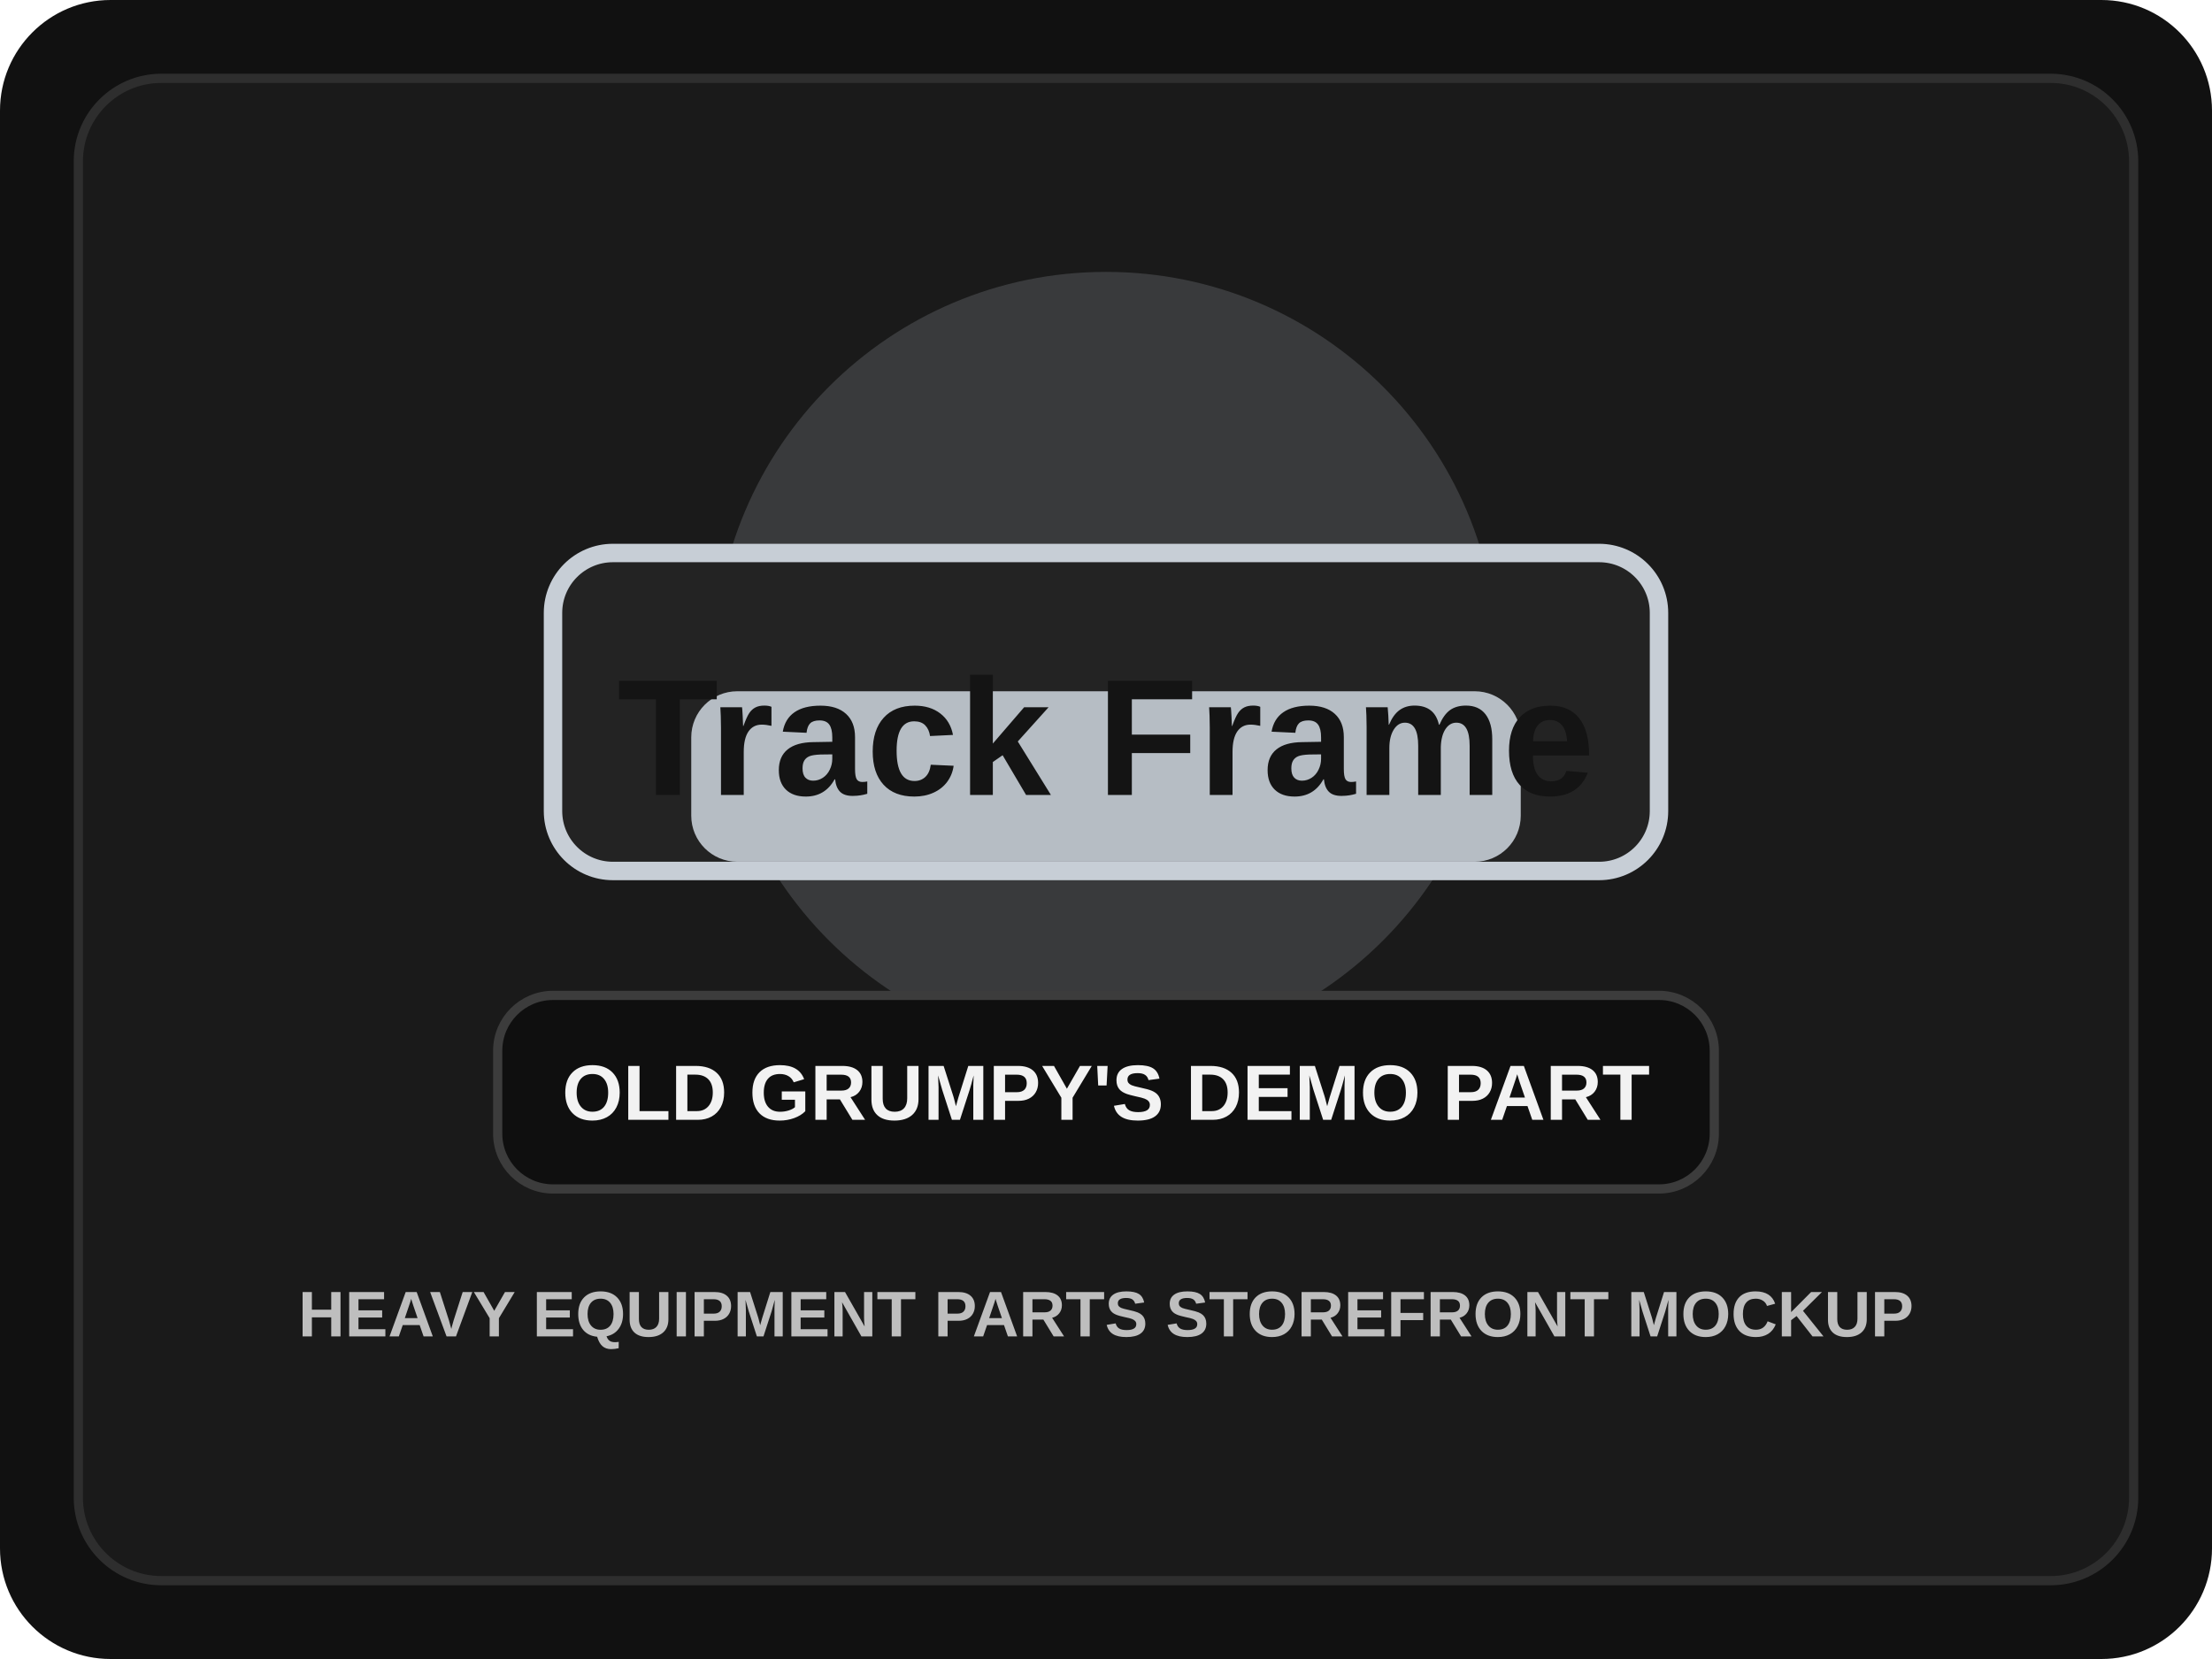
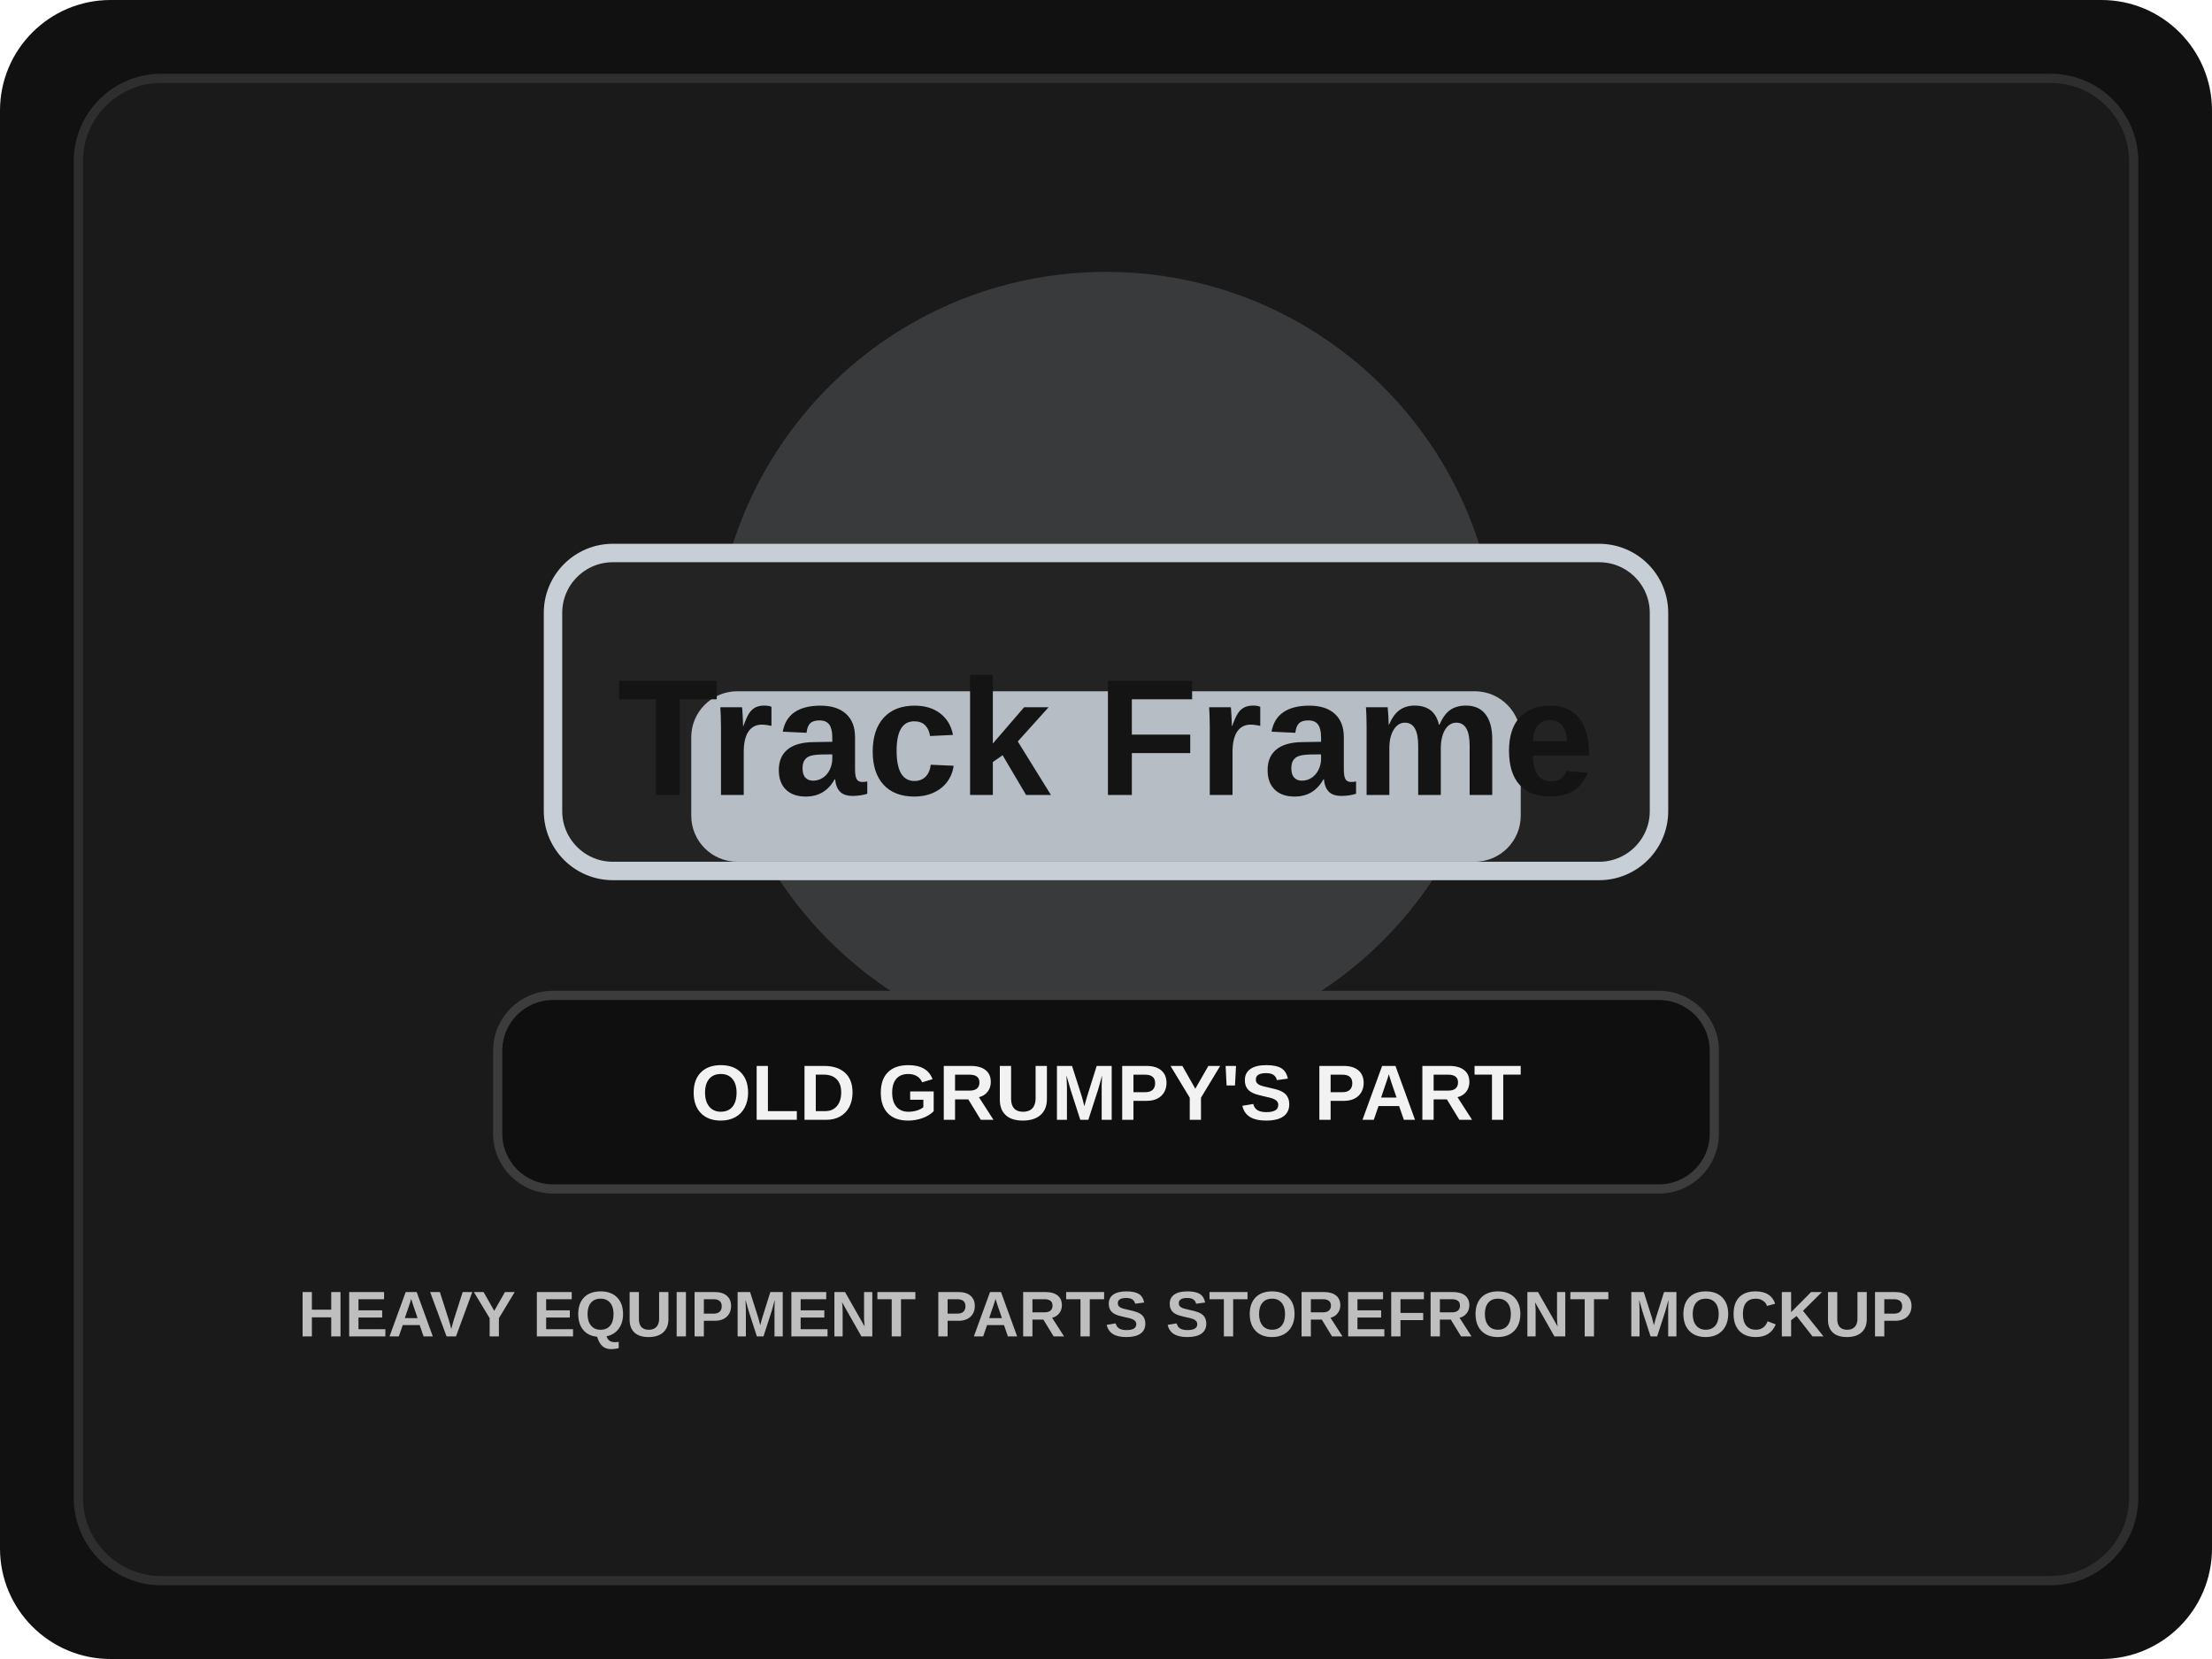
<svg xmlns="http://www.w3.org/2000/svg" width="960" height="720" viewBox="0 0 960 720" fill="none">
  <rect width="960" height="720" rx="48" fill="#111111" />
  <rect x="34" y="34" width="892" height="652" rx="36" fill="#1A1A1A" stroke="#2E2E2E" stroke-width="4" />
  <circle cx="480" cy="288" r="170" fill="#c7ced6" opacity="0.18" />
  <rect x="240" y="240" width="480" height="138" rx="26" fill="#232323" stroke="#c7ced6" stroke-width="8" />
  <rect x="300" y="300" width="360" height="74" rx="20" fill="#c7ced6" opacity="0.9" />
  <rect x="216" y="432" width="528" height="84" rx="24" fill="#0F0F0F" stroke="#3C3C3C" stroke-width="4" />
  <text x="480" y="345" text-anchor="middle" font-size="72" font-family="Arial, Helvetica, sans-serif" font-weight="900" fill="#141414">Track Frame</text>
-   <text x="480" y="486" text-anchor="middle" font-size="34" font-family="Arial, Helvetica, sans-serif" font-weight="700" fill="#F2F2F2">OLD GRUMPY'S DEMO PART</text>
+   <text x="480" y="486" text-anchor="middle" font-size="34" font-family="Arial, Helvetica, sans-serif" font-weight="700" fill="#F2F2F2">OLD GRUMPY'S PART</text>
  <text x="480" y="580" text-anchor="middle" font-size="28" font-family="Arial, Helvetica, sans-serif" font-weight="700" fill="#BEBEBE">HEAVY EQUIPMENT PARTS STOREFRONT MOCKUP</text>
</svg>
